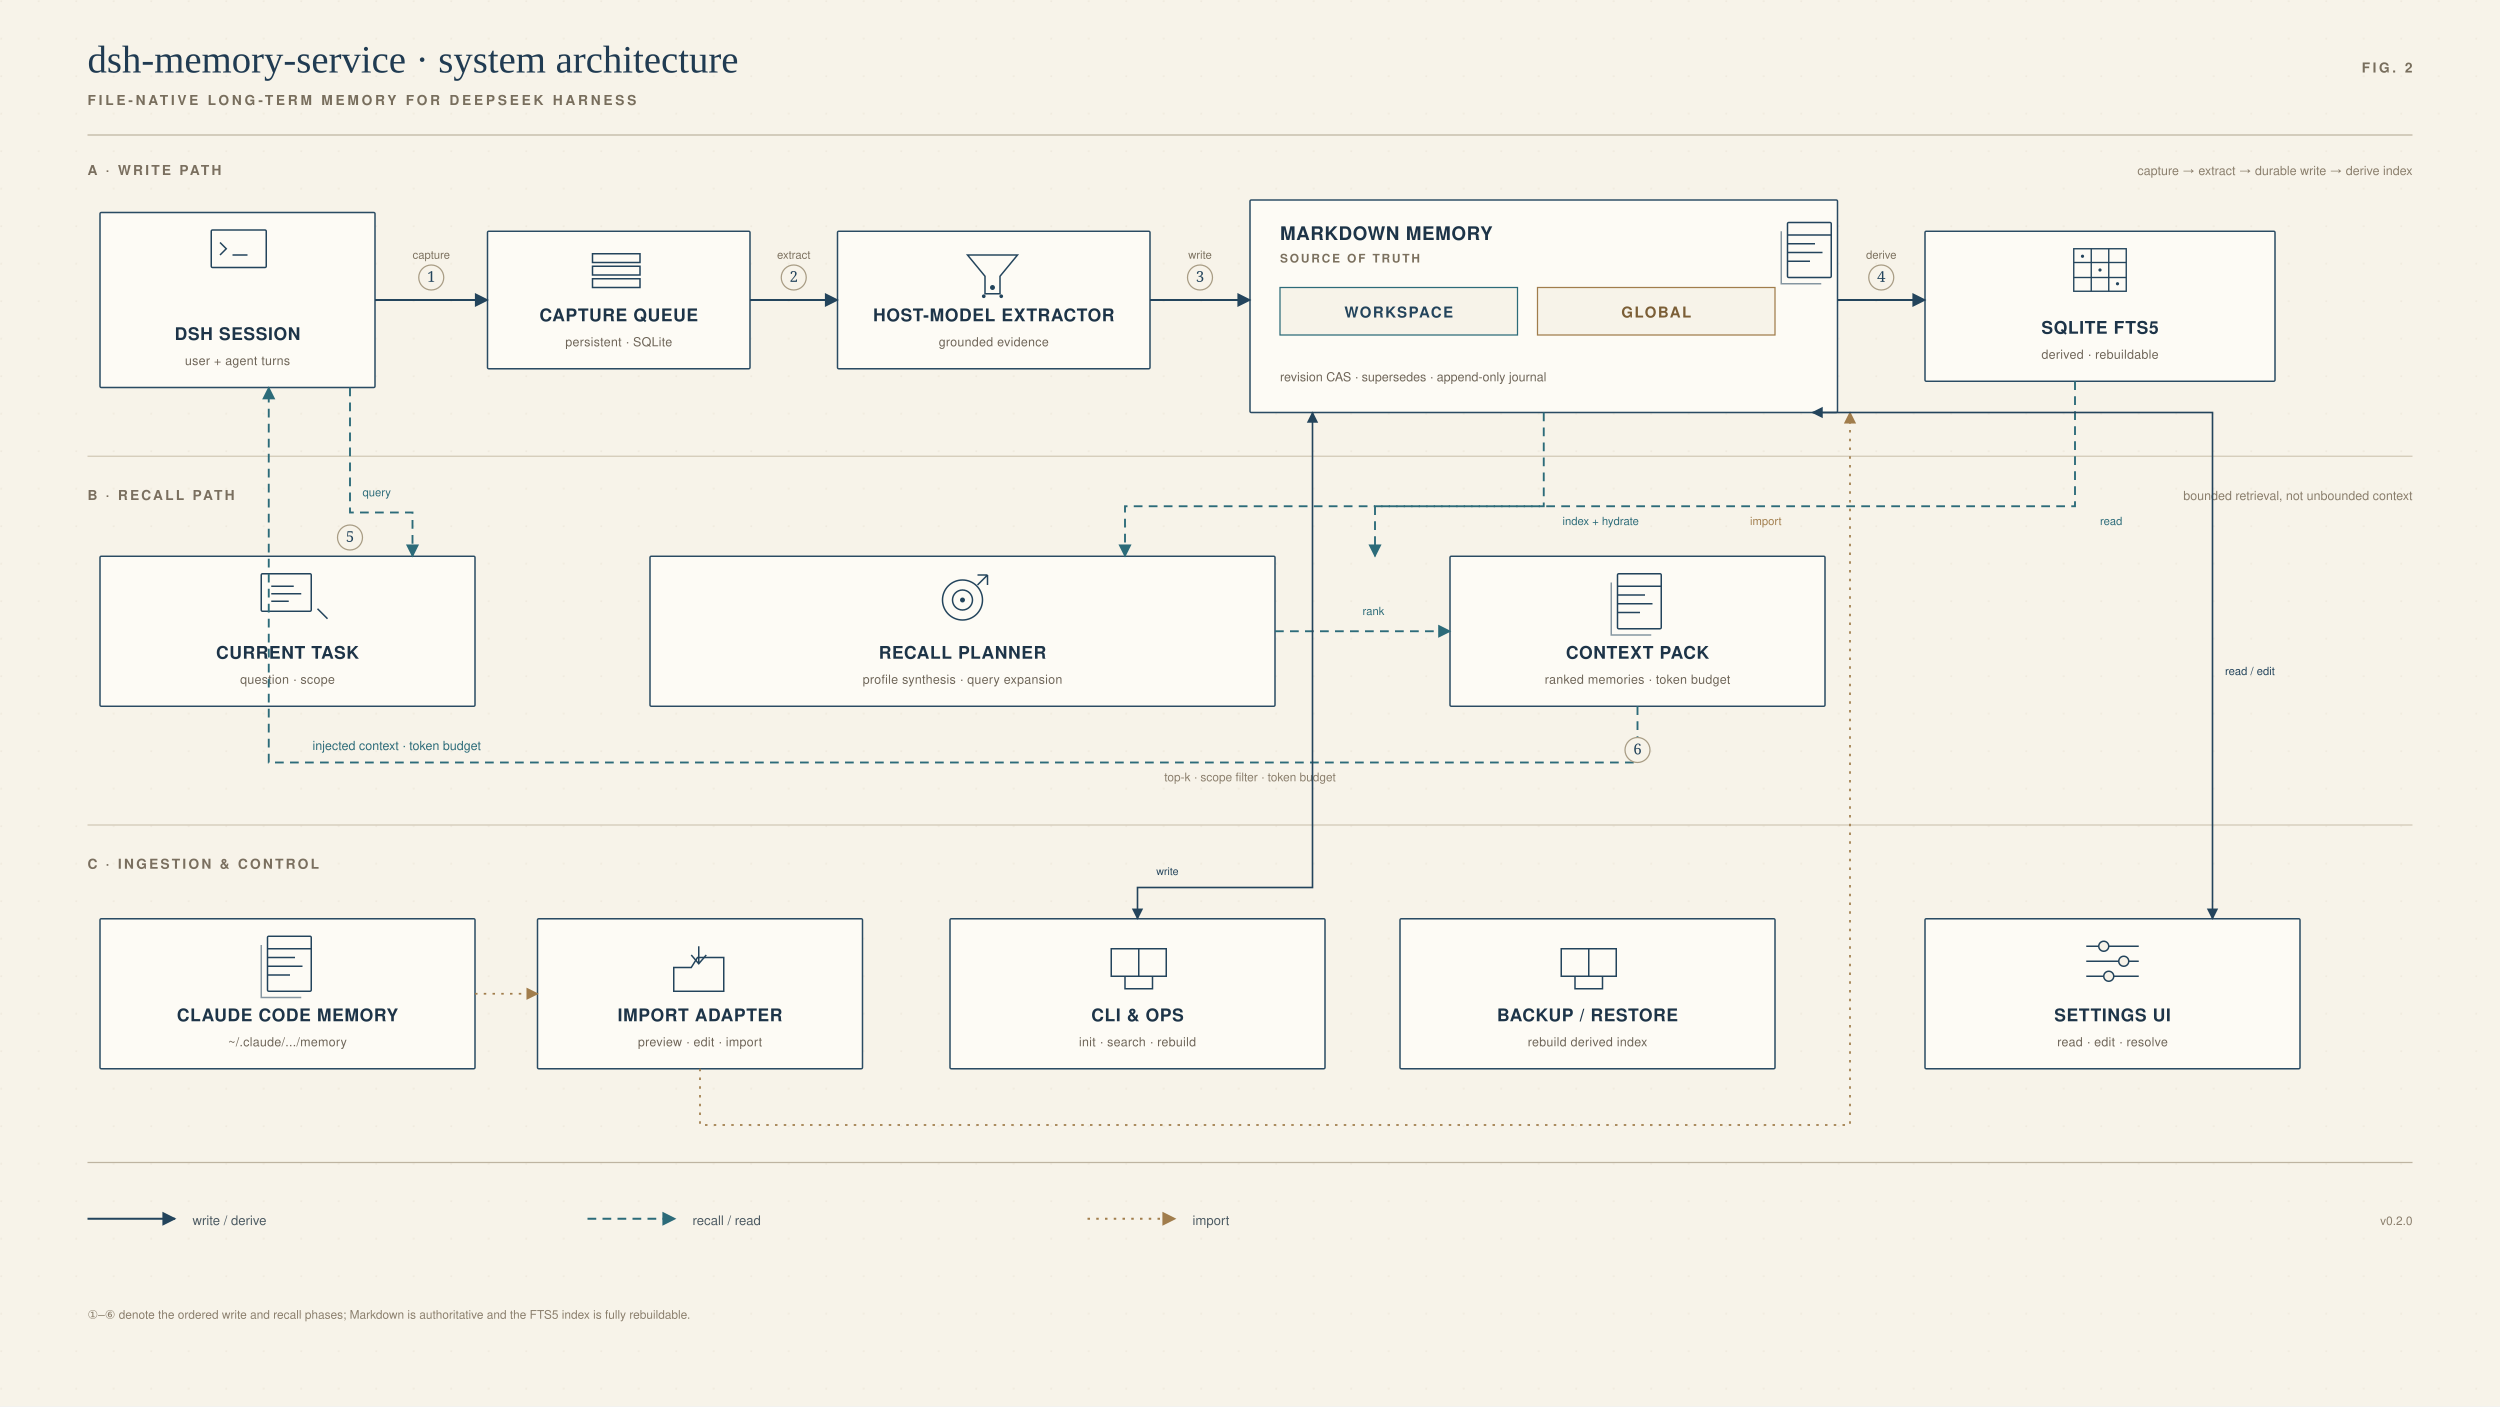
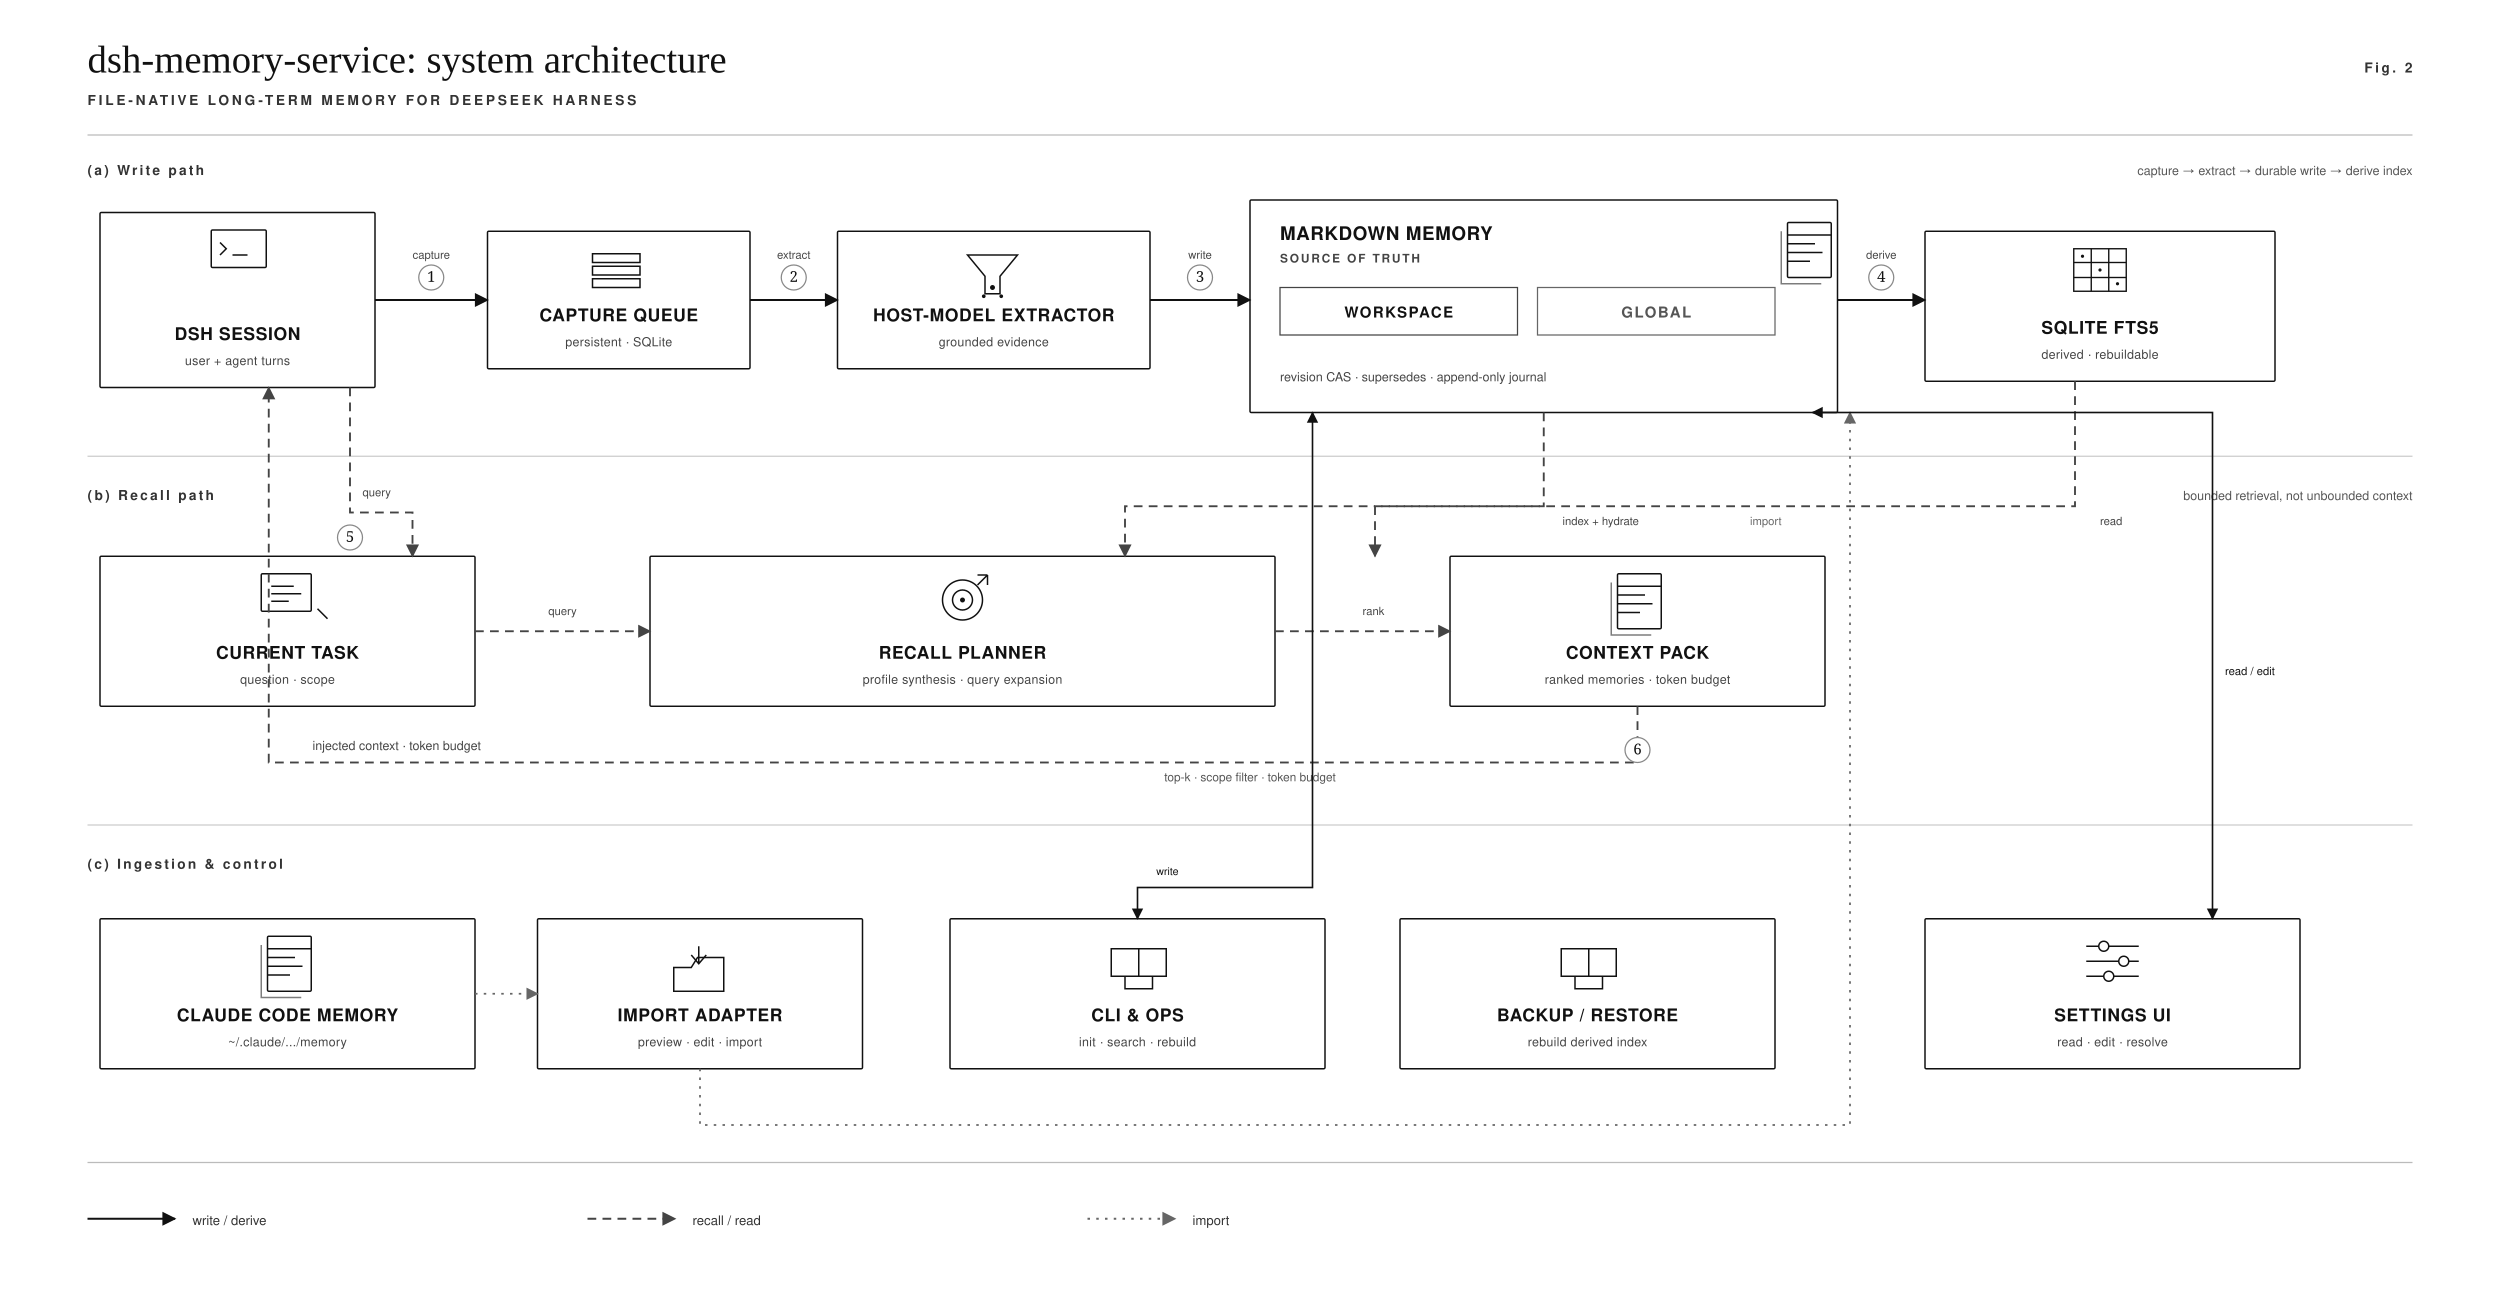
- <svg xmlns="http://www.w3.org/2000/svg" width="2000" height="1125" viewBox="0 0 2000 1125">
+ <svg xmlns="http://www.w3.org/2000/svg" width="2000" height="1035" viewBox="0 0 2000 1035">
  <defs>
    <marker id="solid" viewBox="0 0 10 10" refX="9" refY="5" markerWidth="7" markerHeight="7" orient="auto-start-reverse">
-       <path d="M0 0 L10 5 L0 10 z" fill="#23445C" />
+       <path d="M0 0 L10 5 L0 10 z" fill="#111111" />
    </marker>
    <marker id="dash" viewBox="0 0 10 10" refX="9" refY="5" markerWidth="7" markerHeight="7" orient="auto-start-reverse">
-       <path d="M0 0 L10 5 L0 10 z" fill="#2C6B79" />
+       <path d="M0 0 L10 5 L0 10 z" fill="#444444" />
    </marker>
    <marker id="dot" viewBox="0 0 10 10" refX="9" refY="5" markerWidth="7" markerHeight="7" orient="auto-start-reverse">
-       <path d="M0 0 L10 5 L0 10 z" fill="#A17D4C" />
+       <path d="M0 0 L10 5 L0 10 z" fill="#666666" />
    </marker>
    <pattern id="paper" width="30" height="30" patternUnits="userSpaceOnUse">
-       <circle cx="1" cy="1" r=".8" fill="#D9D0BE" opacity=".25" />
+       <circle cx="1" cy="1" r=".8" fill="#D0D0D0" opacity=".25" />
    </pattern>
  </defs>
-   <rect width="2000" height="1125" fill="#F7F3E9" />
-   <rect width="2000" height="1125" fill="url(#paper)" />
-   <text x="70" y="58" font-family="Georgia, 'Times New Roman', serif" font-size="31" font-weight="400" fill="#203B52" text-anchor="start">dsh-memory-service · system architecture</text>
-   <text x="70" y="84" font-family="Helvetica Neue, Helvetica, Arial, sans-serif" font-size="11" font-weight="600" fill="#786E5D" text-anchor="start" letter-spacing="2.2">FILE-NATIVE LONG-TERM MEMORY FOR DEEPSEEK HARNESS</text>
-   <text x="1930" y="58" font-family="Helvetica Neue, Helvetica, Arial, sans-serif" font-size="11" font-weight="700" fill="#786E5D" text-anchor="end" letter-spacing="2">FIG. 2</text>
-   <line x1="70" y1="108" x2="1930" y2="108" stroke="#BEB4A1" stroke-width="1" />
-   <text x="70" y="140" font-family="Helvetica Neue, Helvetica, Arial, sans-serif" font-size="11" font-weight="700" fill="#7A6F5F" text-anchor="start" letter-spacing="1.8">A · WRITE PATH</text>
-   <text x="1930" y="140" font-family="Helvetica Neue, Helvetica, Arial, sans-serif" font-size="10" font-weight="400" fill="#8A7E6C" text-anchor="end">capture  →  extract  →  durable write  →  derive index</text>
-   <g>
-     <rect x="80" y="170" width="220" height="140" rx="1" fill="#FDFBF5" stroke="#2A4B63" stroke-width="1.2" />
-     <g stroke="#23445C" stroke-width="1.2" fill="none">
+   <rect width="2000" height="1125" fill="#FFFFFF" />
+   <text x="70" y="58" font-family="Times New Roman, Times, serif" font-size="31" font-weight="400" fill="#111111" text-anchor="start">dsh-memory-service: system architecture</text>
+   <text x="70" y="84" font-family="Helvetica, Arial, sans-serif" font-size="11" font-weight="600" fill="#333333" text-anchor="start" letter-spacing="2.2">FILE-NATIVE LONG-TERM MEMORY FOR DEEPSEEK HARNESS</text>
+   <text x="1930" y="58" font-family="Helvetica, Arial, sans-serif" font-size="11" font-weight="700" fill="#333333" text-anchor="end" letter-spacing="2">Fig. 2</text>
+   <line x1="70" y1="108" x2="1930" y2="108" stroke="#BBBBBB" stroke-width="1" />
+   <text x="70" y="140" font-family="Helvetica, Arial, sans-serif" font-size="11" font-weight="700" fill="#333333" text-anchor="start" letter-spacing="1.8">(a) Write path</text>
+   <text x="1930" y="140" font-family="Helvetica, Arial, sans-serif" font-size="10" font-weight="400" fill="#555555" text-anchor="end">capture  →  extract  →  durable write  →  derive index</text>
+   <g>
+     <rect x="80" y="170" width="220" height="140" rx="1" fill="#FFFFFF" stroke="#111111" stroke-width="1.2" />
+     <g stroke="#111111" stroke-width="1.2" fill="none">
      <rect x="169" y="184" width="44" height="30" rx="1" />
      <path d="M176 194 l5 5 -5 5" />
      <path d="M186 204 h12" />
    </g>
-     <text x="190" y="272" font-family="Helvetica Neue, Helvetica, Arial, sans-serif" font-size="14" font-weight="700" fill="#1D3448" text-anchor="middle" letter-spacing=".5">DSH SESSION</text>
-     <text x="190" y="292" font-family="Helvetica Neue, Helvetica, Arial, sans-serif" font-size="10" font-weight="400" fill="#6E6558" text-anchor="middle" letter-spacing=".2">user + agent turns</text>
-   </g>
-   <g>
-     <rect x="390" y="185" width="210" height="110" rx="1" fill="#FDFBF5" stroke="#2A4B63" stroke-width="1.2" />
-     <g stroke="#23445C" stroke-width="1.2" fill="none">
+     <text x="190" y="272" font-family="Helvetica, Arial, sans-serif" font-size="14" font-weight="700" fill="#111111" text-anchor="middle" letter-spacing=".5">DSH SESSION</text>
+     <text x="190" y="292" font-family="Helvetica, Arial, sans-serif" font-size="10" font-weight="400" fill="#444444" text-anchor="middle" letter-spacing=".2">user + agent turns</text>
+   </g>
+   <g>
+     <rect x="390" y="185" width="210" height="110" rx="1" fill="#FFFFFF" stroke="#111111" stroke-width="1.2" />
+     <g stroke="#111111" stroke-width="1.2" fill="none">
      <rect x="474" y="203" width="38" height="7" />
      <rect x="474" y="213" width="38" height="7" />
      <rect x="474" y="223" width="38" height="7" />
    </g>
-     <text x="495" y="257" font-family="Helvetica Neue, Helvetica, Arial, sans-serif" font-size="14" font-weight="700" fill="#1D3448" text-anchor="middle" letter-spacing=".5">CAPTURE QUEUE</text>
-     <text x="495" y="277" font-family="Helvetica Neue, Helvetica, Arial, sans-serif" font-size="10" font-weight="400" fill="#6E6558" text-anchor="middle" letter-spacing=".2">persistent · SQLite</text>
-   </g>
-   <g>
-     <rect x="670" y="185" width="250" height="110" rx="1" fill="#FDFBF5" stroke="#2A4B63" stroke-width="1.2" />
-     <g stroke="#23445C" stroke-width="1.2" fill="none">
+     <text x="495" y="257" font-family="Helvetica, Arial, sans-serif" font-size="14" font-weight="700" fill="#111111" text-anchor="middle" letter-spacing=".5">CAPTURE QUEUE</text>
+     <text x="495" y="277" font-family="Helvetica, Arial, sans-serif" font-size="10" font-weight="400" fill="#444444" text-anchor="middle" letter-spacing=".2">persistent · SQLite</text>
+   </g>
+   <g>
+     <rect x="670" y="185" width="250" height="110" rx="1" fill="#FFFFFF" stroke="#111111" stroke-width="1.2" />
+     <g stroke="#111111" stroke-width="1.2" fill="none">
      <path d="M774 204 h40 l-14 17 v14 h-12 v-14 z" />
-       <circle cx="794" cy="230" r="2" fill="#23445C" stroke="none" />
-       <circle cx="787" cy="237" r="1.5" fill="#23445C" stroke="none" />
-       <circle cx="801" cy="237" r="1.5" fill="#23445C" stroke="none" />
-     </g>
-     <text x="795" y="257" font-family="Helvetica Neue, Helvetica, Arial, sans-serif" font-size="14" font-weight="700" fill="#1D3448" text-anchor="middle" letter-spacing=".5">HOST-MODEL EXTRACTOR</text>
-     <text x="795" y="277" font-family="Helvetica Neue, Helvetica, Arial, sans-serif" font-size="10" font-weight="400" fill="#6E6558" text-anchor="middle" letter-spacing=".2">grounded evidence</text>
-   </g>
-   <rect x="1000" y="160" width="470" height="170" rx="1" fill="#FDFBF5" stroke="#2A4B63" stroke-width="1.2" />
-   <g stroke="#23445C" stroke-width="1.2" fill="none">
+       <circle cx="794" cy="230" r="2" fill="#111111" stroke="none" />
+       <circle cx="787" cy="237" r="1.5" fill="#111111" stroke="none" />
+       <circle cx="801" cy="237" r="1.5" fill="#111111" stroke="none" />
+     </g>
+     <text x="795" y="257" font-family="Helvetica, Arial, sans-serif" font-size="14" font-weight="700" fill="#111111" text-anchor="middle" letter-spacing=".5">HOST-MODEL EXTRACTOR</text>
+     <text x="795" y="277" font-family="Helvetica, Arial, sans-serif" font-size="10" font-weight="400" fill="#444444" text-anchor="middle" letter-spacing=".2">grounded evidence</text>
+   </g>
+   <rect x="1000" y="160" width="470" height="170" rx="1" fill="#FFFFFF" stroke="#111111" stroke-width="1.2" />
+   <g stroke="#111111" stroke-width="1.2" fill="none">
    <rect x="1430" y="178" width="35" height="44" rx="1" />
    <path d="M1430 188 h35 M1430 195 h22 M1430 202 h28 M1430 209 h18" />
    <path d="M1425 185 v42 h32" opacity=".55" />
  </g>
-   <text x="1024" y="192" font-family="Helvetica Neue, Helvetica, Arial, sans-serif" font-size="15" font-weight="700" fill="#1D3448" text-anchor="start" letter-spacing=".5">MARKDOWN MEMORY</text>
-   <text x="1024" y="210" font-family="Helvetica Neue, Helvetica, Arial, sans-serif" font-size="9.5" font-weight="600" fill="#7B705E" text-anchor="start" letter-spacing="1.5">SOURCE OF TRUTH</text>
-   <rect x="1024" y="230" width="190" height="38" fill="#F7F3E9" stroke="#2C6B79" />
-   <rect x="1230" y="230" width="190" height="38" fill="#F7F3E9" stroke="#A17D4C" />
-   <text x="1119" y="254" font-family="Helvetica Neue, Helvetica, Arial, sans-serif" font-size="12" font-weight="700" fill="#23445C" text-anchor="middle" letter-spacing="1.2">WORKSPACE</text>
-   <text x="1325" y="254" font-family="Helvetica Neue, Helvetica, Arial, sans-serif" font-size="12" font-weight="700" fill="#7B5E36" text-anchor="middle" letter-spacing="1.2">GLOBAL</text>
-   <text x="1024" y="305" font-family="Helvetica Neue, Helvetica, Arial, sans-serif" font-size="10" font-weight="400" fill="#6E6558" text-anchor="start">revision CAS · supersedes · append-only journal</text>
-   <g>
-     <rect x="1540" y="185" width="280" height="120" rx="1" fill="#FDFBF5" stroke="#2A4B63" stroke-width="1.2" />
-     <g stroke="#23445C" stroke-width="1.1" fill="none">
+   <text x="1024" y="192" font-family="Helvetica, Arial, sans-serif" font-size="15" font-weight="700" fill="#111111" text-anchor="start" letter-spacing=".5">MARKDOWN MEMORY</text>
+   <text x="1024" y="210" font-family="Helvetica, Arial, sans-serif" font-size="9.5" font-weight="600" fill="#444444" text-anchor="start" letter-spacing="1.5">SOURCE OF TRUTH</text>
+   <rect x="1024" y="230" width="190" height="38" fill="#FFFFFF" stroke="#444444" />
+   <rect x="1230" y="230" width="190" height="38" fill="#FFFFFF" stroke="#666666" />
+   <text x="1119" y="254" font-family="Helvetica, Arial, sans-serif" font-size="12" font-weight="700" fill="#111111" text-anchor="middle" letter-spacing="1.2">WORKSPACE</text>
+   <text x="1325" y="254" font-family="Helvetica, Arial, sans-serif" font-size="12" font-weight="700" fill="#555555" text-anchor="middle" letter-spacing="1.2">GLOBAL</text>
+   <text x="1024" y="305" font-family="Helvetica, Arial, sans-serif" font-size="10" font-weight="400" fill="#444444" text-anchor="start">revision CAS · supersedes · append-only journal</text>
+   <g>
+     <rect x="1540" y="185" width="280" height="120" rx="1" fill="#FFFFFF" stroke="#111111" stroke-width="1.2" />
+     <g stroke="#111111" stroke-width="1.1" fill="none">
      <rect x="1659" y="199" width="42" height="34" />
      <path d="M1673 199 v34 M1687 199 v34 M1659 210 h42 M1659 222 h42" />
-       <circle cx="1666" cy="205" r="1.3" fill="#23445C" stroke="none" />
-       <circle cx="1680" cy="216" r="1.3" fill="#23445C" stroke="none" />
-       <circle cx="1694" cy="227" r="1.3" fill="#23445C" stroke="none" />
-     </g>
-     <text x="1680" y="267" font-family="Helvetica Neue, Helvetica, Arial, sans-serif" font-size="14" font-weight="700" fill="#1D3448" text-anchor="middle" letter-spacing=".5">SQLITE FTS5</text>
-     <text x="1680" y="287" font-family="Helvetica Neue, Helvetica, Arial, sans-serif" font-size="10" font-weight="400" fill="#6E6558" text-anchor="middle" letter-spacing=".2">derived · rebuildable</text>
-   </g>
-   <line x1="300" y1="240" x2="390" y2="240" stroke="#23445C" stroke-width="1.6" marker-end="url(#solid)" />
-   <circle cx="345" cy="222" r="10" fill="#F7F3E9" stroke="#A89C84" stroke-width="1" />
-   <text x="345" y="225.5" font-family="Georgia, serif" font-size="12" fill="#23445C" text-anchor="middle">1</text>
-   <line x1="600" y1="240" x2="670" y2="240" stroke="#23445C" stroke-width="1.6" marker-end="url(#solid)" />
-   <circle cx="635" cy="222" r="10" fill="#F7F3E9" stroke="#A89C84" stroke-width="1" />
-   <text x="635" y="225.5" font-family="Georgia, serif" font-size="12" fill="#23445C" text-anchor="middle">2</text>
-   <line x1="920" y1="240" x2="1000" y2="240" stroke="#23445C" stroke-width="1.6" marker-end="url(#solid)" />
-   <circle cx="960" cy="222" r="10" fill="#F7F3E9" stroke="#A89C84" stroke-width="1" />
-   <text x="960" y="225.5" font-family="Georgia, serif" font-size="12" fill="#23445C" text-anchor="middle">3</text>
-   <line x1="1470" y1="240" x2="1540" y2="240" stroke="#23445C" stroke-width="1.6" marker-end="url(#solid)" />
-   <circle cx="1505" cy="222" r="10" fill="#F7F3E9" stroke="#A89C84" stroke-width="1" />
-   <text x="1505" y="225.5" font-family="Georgia, serif" font-size="12" fill="#23445C" text-anchor="middle">4</text>
-   <text x="345" y="207" font-family="Helvetica Neue, Helvetica, Arial, sans-serif" font-size="9" font-weight="400" fill="#7B705E" text-anchor="middle">capture</text>
-   <text x="635" y="207" font-family="Helvetica Neue, Helvetica, Arial, sans-serif" font-size="9" font-weight="400" fill="#7B705E" text-anchor="middle">extract</text>
-   <text x="960" y="207" font-family="Helvetica Neue, Helvetica, Arial, sans-serif" font-size="9" font-weight="400" fill="#7B705E" text-anchor="middle">write</text>
-   <text x="1505" y="207" font-family="Helvetica Neue, Helvetica, Arial, sans-serif" font-size="9" font-weight="400" fill="#7B705E" text-anchor="middle">derive</text>
-   <line x1="70" y1="365" x2="1930" y2="365" stroke="#D1C8B6" stroke-width="1" />
-   <text x="70" y="400" font-family="Helvetica Neue, Helvetica, Arial, sans-serif" font-size="11" font-weight="700" fill="#7A6F5F" text-anchor="start" letter-spacing="1.8">B · RECALL PATH</text>
-   <text x="1930" y="400" font-family="Helvetica Neue, Helvetica, Arial, sans-serif" font-size="10" font-weight="400" fill="#8A7E6C" text-anchor="end">bounded retrieval, not unbounded context</text>
-   <g>
-     <rect x="80" y="445" width="300" height="120" rx="1" fill="#FDFBF5" stroke="#2A4B63" stroke-width="1.2" />
-     <g stroke="#23445C" stroke-width="1.2" fill="none">
+       <circle cx="1666" cy="205" r="1.3" fill="#111111" stroke="none" />
+       <circle cx="1680" cy="216" r="1.3" fill="#111111" stroke="none" />
+       <circle cx="1694" cy="227" r="1.3" fill="#111111" stroke="none" />
+     </g>
+     <text x="1680" y="267" font-family="Helvetica, Arial, sans-serif" font-size="14" font-weight="700" fill="#111111" text-anchor="middle" letter-spacing=".5">SQLITE FTS5</text>
+     <text x="1680" y="287" font-family="Helvetica, Arial, sans-serif" font-size="10" font-weight="400" fill="#444444" text-anchor="middle" letter-spacing=".2">derived · rebuildable</text>
+   </g>
+   <line x1="300" y1="240" x2="390" y2="240" stroke="#111111" stroke-width="1.6" marker-end="url(#solid)" />
+   <circle cx="345" cy="222" r="10" fill="#FFFFFF" stroke="#888888" stroke-width="1" />
+   <text x="345" y="225.5" font-family="Georgia, serif" font-size="12" fill="#111111" text-anchor="middle">1</text>
+   <line x1="600" y1="240" x2="670" y2="240" stroke="#111111" stroke-width="1.6" marker-end="url(#solid)" />
+   <circle cx="635" cy="222" r="10" fill="#FFFFFF" stroke="#888888" stroke-width="1" />
+   <text x="635" y="225.5" font-family="Georgia, serif" font-size="12" fill="#111111" text-anchor="middle">2</text>
+   <line x1="920" y1="240" x2="1000" y2="240" stroke="#111111" stroke-width="1.6" marker-end="url(#solid)" />
+   <circle cx="960" cy="222" r="10" fill="#FFFFFF" stroke="#888888" stroke-width="1" />
+   <text x="960" y="225.5" font-family="Georgia, serif" font-size="12" fill="#111111" text-anchor="middle">3</text>
+   <line x1="1470" y1="240" x2="1540" y2="240" stroke="#111111" stroke-width="1.6" marker-end="url(#solid)" />
+   <circle cx="1505" cy="222" r="10" fill="#FFFFFF" stroke="#888888" stroke-width="1" />
+   <text x="1505" y="225.5" font-family="Georgia, serif" font-size="12" fill="#111111" text-anchor="middle">4</text>
+   <text x="345" y="207" font-family="Helvetica, Arial, sans-serif" font-size="9" font-weight="400" fill="#444444" text-anchor="middle">capture</text>
+   <text x="635" y="207" font-family="Helvetica, Arial, sans-serif" font-size="9" font-weight="400" fill="#444444" text-anchor="middle">extract</text>
+   <text x="960" y="207" font-family="Helvetica, Arial, sans-serif" font-size="9" font-weight="400" fill="#444444" text-anchor="middle">write</text>
+   <text x="1505" y="207" font-family="Helvetica, Arial, sans-serif" font-size="9" font-weight="400" fill="#444444" text-anchor="middle">derive</text>
+   <line x1="70" y1="365" x2="1930" y2="365" stroke="#CCCCCC" stroke-width="1" />
+   <text x="70" y="400" font-family="Helvetica, Arial, sans-serif" font-size="11" font-weight="700" fill="#333333" text-anchor="start" letter-spacing="1.8">(b) Recall path</text>
+   <text x="1930" y="400" font-family="Helvetica, Arial, sans-serif" font-size="10" font-weight="400" fill="#555555" text-anchor="end">bounded retrieval, not unbounded context</text>
+   <g>
+     <rect x="80" y="445" width="300" height="120" rx="1" fill="#FFFFFF" stroke="#111111" stroke-width="1.2" />
+     <g stroke="#111111" stroke-width="1.2" fill="none">
      <rect x="209" y="459" width="40" height="30" rx="1" />
      <path d="M217 469 h18 M217 475 h24 M217 481 h14" />
      <path d="M254 487 l8 8" />
    </g>
-     <text x="230" y="527" font-family="Helvetica Neue, Helvetica, Arial, sans-serif" font-size="14" font-weight="700" fill="#1D3448" text-anchor="middle" letter-spacing=".5">CURRENT TASK</text>
-     <text x="230" y="547" font-family="Helvetica Neue, Helvetica, Arial, sans-serif" font-size="10" font-weight="400" fill="#6E6558" text-anchor="middle" letter-spacing=".2">question · scope</text>
-   </g>
-   <g>
-     <rect x="520" y="445" width="500" height="120" rx="1" fill="#FDFBF5" stroke="#2A4B63" stroke-width="1.2" />
-     <g stroke="#23445C" stroke-width="1.2" fill="none">
+     <text x="230" y="527" font-family="Helvetica, Arial, sans-serif" font-size="14" font-weight="700" fill="#111111" text-anchor="middle" letter-spacing=".5">CURRENT TASK</text>
+     <text x="230" y="547" font-family="Helvetica, Arial, sans-serif" font-size="10" font-weight="400" fill="#444444" text-anchor="middle" letter-spacing=".2">question · scope</text>
+   </g>
+   <g>
+     <rect x="520" y="445" width="500" height="120" rx="1" fill="#FFFFFF" stroke="#111111" stroke-width="1.2" />
+     <g stroke="#111111" stroke-width="1.2" fill="none">
      <circle cx="770" cy="480" r="16" />
      <circle cx="770" cy="480" r="8" />
-       <circle cx="770" cy="480" r="2" fill="#23445C" stroke="none" />
+       <circle cx="770" cy="480" r="2" fill="#111111" stroke="none" />
      <path d="M782 468 l8 -8 M790 460 h-8 M790 460 v8" />
    </g>
-     <text x="770" y="527" font-family="Helvetica Neue, Helvetica, Arial, sans-serif" font-size="14" font-weight="700" fill="#1D3448" text-anchor="middle" letter-spacing=".5">RECALL PLANNER</text>
-     <text x="770" y="547" font-family="Helvetica Neue, Helvetica, Arial, sans-serif" font-size="10" font-weight="400" fill="#6E6558" text-anchor="middle" letter-spacing=".2">profile synthesis · query expansion</text>
-   </g>
-   <g>
-     <rect x="1160" y="445" width="300" height="120" rx="1" fill="#FDFBF5" stroke="#2A4B63" stroke-width="1.2" />
-     <g stroke="#23445C" stroke-width="1.2" fill="none">
+     <text x="770" y="527" font-family="Helvetica, Arial, sans-serif" font-size="14" font-weight="700" fill="#111111" text-anchor="middle" letter-spacing=".5">RECALL PLANNER</text>
+     <text x="770" y="547" font-family="Helvetica, Arial, sans-serif" font-size="10" font-weight="400" fill="#444444" text-anchor="middle" letter-spacing=".2">profile synthesis · query expansion</text>
+   </g>
+   <g>
+     <rect x="1160" y="445" width="300" height="120" rx="1" fill="#FFFFFF" stroke="#111111" stroke-width="1.2" />
+     <g stroke="#111111" stroke-width="1.2" fill="none">
      <rect x="1294" y="459" width="35" height="44" rx="1" />
      <path d="M1294 469 h35 M1294 476 h22 M1294 483 h28 M1294 490 h18" />
      <path d="M1289 466 v42 h32" opacity=".55" />
    </g>
-     <text x="1310" y="527" font-family="Helvetica Neue, Helvetica, Arial, sans-serif" font-size="14" font-weight="700" fill="#1D3448" text-anchor="middle" letter-spacing=".5">CONTEXT PACK</text>
-     <text x="1310" y="547" font-family="Helvetica Neue, Helvetica, Arial, sans-serif" font-size="10" font-weight="400" fill="#6E6558" text-anchor="middle" letter-spacing=".2">ranked memories · token budget</text>
-   </g>
-   <path d="M280 310 V410 H330 V445" fill="none" stroke="#2C6B79" stroke-width="1.5" stroke-dasharray="7 5" marker-end="url(#dash)" />
-   <text x="290" y="397" font-family="Helvetica Neue, Helvetica, Arial, sans-serif" font-size="9" font-weight="400" fill="#2C6B79" text-anchor="start">query</text>
-   <circle cx="280" cy="430" r="10" fill="#F7F3E9" stroke="#A89C84" stroke-width="1" />
-   <text x="280" y="433.5" font-family="Georgia, serif" font-size="12" fill="#23445C" text-anchor="middle">5</text>
-   <path d="M1235 330 V405 H900 V445" fill="none" stroke="#2C6B79" stroke-width="1.5" stroke-dasharray="7 5" marker-end="url(#dash)" />
-   <text x="1250" y="420" font-family="Helvetica Neue, Helvetica, Arial, sans-serif" font-size="9" font-weight="400" fill="#2C6B79" text-anchor="start">index + hydrate</text>
-   <path d="M1660 305 V405 H1100 V445" fill="none" stroke="#2C6B79" stroke-width="1.5" stroke-dasharray="7 5" marker-end="url(#dash)" />
-   <text x="1680" y="420" font-family="Helvetica Neue, Helvetica, Arial, sans-serif" font-size="9" font-weight="400" fill="#2C6B79" text-anchor="start">read</text>
-   <line x1="1020" y1="505" x2="1160" y2="505" stroke="#2C6B79" stroke-width="1.5" stroke-dasharray="7 5" marker-end="url(#dash)" />
-   <text x="1090" y="492" font-family="Helvetica Neue, Helvetica, Arial, sans-serif" font-size="9" font-weight="400" fill="#2C6B79" text-anchor="start">rank</text>
-   <path d="M1310 565 V610 H215 V310" fill="none" stroke="#2C6B79" stroke-width="1.5" stroke-dasharray="7 5" marker-end="url(#dash)" />
-   <text x="250" y="600" font-family="Helvetica Neue, Helvetica, Arial, sans-serif" font-size="10" font-weight="400" fill="#2C6B79" text-anchor="start">injected context · token budget</text>
-   <circle cx="1310" cy="600" r="10" fill="#F7F3E9" stroke="#A89C84" stroke-width="1" />
-   <text x="1310" y="603.5" font-family="Georgia, serif" font-size="12" fill="#23445C" text-anchor="middle">6</text>
-   <text x="1000" y="625" font-family="Helvetica Neue, Helvetica, Arial, sans-serif" font-size="9.5" font-weight="400" fill="#8A7E6C" text-anchor="middle">top-k · scope filter · token budget</text>
-   <line x1="70" y1="660" x2="1930" y2="660" stroke="#D1C8B6" stroke-width="1" />
-   <text x="70" y="695" font-family="Helvetica Neue, Helvetica, Arial, sans-serif" font-size="11" font-weight="700" fill="#7A6F5F" text-anchor="start" letter-spacing="1.8">C · INGESTION &amp; CONTROL</text>
-   <g>
-     <rect x="80" y="735" width="300" height="120" rx="1" fill="#FDFBF5" stroke="#2A4B63" stroke-width="1.2" />
-     <g stroke="#23445C" stroke-width="1.2" fill="none">
+     <text x="1310" y="527" font-family="Helvetica, Arial, sans-serif" font-size="14" font-weight="700" fill="#111111" text-anchor="middle" letter-spacing=".5">CONTEXT PACK</text>
+     <text x="1310" y="547" font-family="Helvetica, Arial, sans-serif" font-size="10" font-weight="400" fill="#444444" text-anchor="middle" letter-spacing=".2">ranked memories · token budget</text>
+   </g>
+   <path d="M280 310 V410 H330 V445" fill="none" stroke="#444444" stroke-width="1.5" stroke-dasharray="7 5" marker-end="url(#dash)" />
+   <text x="290" y="397" font-family="Helvetica, Arial, sans-serif" font-size="9" font-weight="400" fill="#444444" text-anchor="start">query</text>
+   <circle cx="280" cy="430" r="10" fill="#FFFFFF" stroke="#888888" stroke-width="1" />
+   <text x="280" y="433.5" font-family="Georgia, serif" font-size="12" fill="#111111" text-anchor="middle">5</text>
+   <path d="M1235 330 V405 H900 V445" fill="none" stroke="#444444" stroke-width="1.5" stroke-dasharray="7 5" marker-end="url(#dash)" />
+   <text x="1250" y="420" font-family="Helvetica, Arial, sans-serif" font-size="9" font-weight="400" fill="#444444" text-anchor="start">index + hydrate</text>
+   <path d="M1660 305 V405 H1100 V445" fill="none" stroke="#444444" stroke-width="1.5" stroke-dasharray="7 5" marker-end="url(#dash)" />
+   <text x="1680" y="420" font-family="Helvetica, Arial, sans-serif" font-size="9" font-weight="400" fill="#444444" text-anchor="start">read</text>
+   <line x1="1020" y1="505" x2="1160" y2="505" stroke="#444444" stroke-width="1.5" stroke-dasharray="7 5" marker-end="url(#dash)" />
+   <text x="1090" y="492" font-family="Helvetica, Arial, sans-serif" font-size="9" font-weight="400" fill="#444444" text-anchor="start">rank</text>
+   <path d="M1310 565 V610 H215 V310" fill="none" stroke="#444444" stroke-width="1.5" stroke-dasharray="7 5" marker-end="url(#dash)" />
+   <text x="250" y="600" font-family="Helvetica, Arial, sans-serif" font-size="10" font-weight="400" fill="#444444" text-anchor="start">injected context · token budget</text>
+   <circle cx="1310" cy="600" r="10" fill="#FFFFFF" stroke="#888888" stroke-width="1" />
+   <text x="1310" y="603.5" font-family="Georgia, serif" font-size="12" fill="#111111" text-anchor="middle">6</text>
+   <text x="1000" y="625" font-family="Helvetica, Arial, sans-serif" font-size="9.5" font-weight="400" fill="#555555" text-anchor="middle">top-k · scope filter · token budget</text>
+   <line x1="70" y1="660" x2="1930" y2="660" stroke="#CCCCCC" stroke-width="1" />
+   <text x="70" y="695" font-family="Helvetica, Arial, sans-serif" font-size="11" font-weight="700" fill="#333333" text-anchor="start" letter-spacing="1.8">(c) Ingestion &amp; control</text>
+   <g>
+     <rect x="80" y="735" width="300" height="120" rx="1" fill="#FFFFFF" stroke="#111111" stroke-width="1.2" />
+     <g stroke="#111111" stroke-width="1.2" fill="none">
      <rect x="214" y="749" width="35" height="44" rx="1" />
      <path d="M214 759 h35 M214 766 h22 M214 773 h28 M214 780 h18" />
      <path d="M209 756 v42 h32" opacity=".55" />
    </g>
-     <text x="230" y="817" font-family="Helvetica Neue, Helvetica, Arial, sans-serif" font-size="14" font-weight="700" fill="#1D3448" text-anchor="middle" letter-spacing=".5">CLAUDE CODE MEMORY</text>
-     <text x="230" y="837" font-family="Helvetica Neue, Helvetica, Arial, sans-serif" font-size="10" font-weight="400" fill="#6E6558" text-anchor="middle" letter-spacing=".2">~/.claude/.../memory</text>
-   </g>
-   <g>
-     <rect x="430" y="735" width="260" height="120" rx="1" fill="#FDFBF5" stroke="#2A4B63" stroke-width="1.2" />
-     <g stroke="#23445C" stroke-width="1.2" fill="none">
+     <text x="230" y="817" font-family="Helvetica, Arial, sans-serif" font-size="14" font-weight="700" fill="#111111" text-anchor="middle" letter-spacing=".5">CLAUDE CODE MEMORY</text>
+     <text x="230" y="837" font-family="Helvetica, Arial, sans-serif" font-size="10" font-weight="400" fill="#444444" text-anchor="middle" letter-spacing=".2">~/.claude/.../memory</text>
+   </g>
+   <g>
+     <rect x="430" y="735" width="260" height="120" rx="1" fill="#FFFFFF" stroke="#111111" stroke-width="1.2" />
+     <g stroke="#111111" stroke-width="1.2" fill="none">
      <path d="M539 774 h14 l5 -8 h21 v27 h-40 z" />
      <path d="M559 757 v14 M553 764 l6 7 6 -7" />
    </g>
-     <text x="560" y="817" font-family="Helvetica Neue, Helvetica, Arial, sans-serif" font-size="14" font-weight="700" fill="#1D3448" text-anchor="middle" letter-spacing=".5">IMPORT ADAPTER</text>
-     <text x="560" y="837" font-family="Helvetica Neue, Helvetica, Arial, sans-serif" font-size="10" font-weight="400" fill="#6E6558" text-anchor="middle" letter-spacing=".2">preview · edit · import</text>
-   </g>
-   <g>
-     <rect x="760" y="735" width="300" height="120" rx="1" fill="#FDFBF5" stroke="#2A4B63" stroke-width="1.2" />
-     <g stroke="#23445C" stroke-width="1.2" fill="none">
+     <text x="560" y="817" font-family="Helvetica, Arial, sans-serif" font-size="14" font-weight="700" fill="#111111" text-anchor="middle" letter-spacing=".5">IMPORT ADAPTER</text>
+     <text x="560" y="837" font-family="Helvetica, Arial, sans-serif" font-size="10" font-weight="400" fill="#444444" text-anchor="middle" letter-spacing=".2">preview · edit · import</text>
+   </g>
+   <g>
+     <rect x="760" y="735" width="300" height="120" rx="1" fill="#FFFFFF" stroke="#111111" stroke-width="1.2" />
+     <g stroke="#111111" stroke-width="1.2" fill="none">
      <path d="M889 759 h22 v22 h-22 z M911 759 h22 v22 h-22 z M900 781 h22 v10 h-22 z" />
    </g>
-     <text x="910" y="817" font-family="Helvetica Neue, Helvetica, Arial, sans-serif" font-size="14" font-weight="700" fill="#1D3448" text-anchor="middle" letter-spacing=".5">CLI &amp; OPS</text>
-     <text x="910" y="837" font-family="Helvetica Neue, Helvetica, Arial, sans-serif" font-size="10" font-weight="400" fill="#6E6558" text-anchor="middle" letter-spacing=".2">init · search · rebuild</text>
-   </g>
-   <g>
-     <rect x="1120" y="735" width="300" height="120" rx="1" fill="#FDFBF5" stroke="#2A4B63" stroke-width="1.2" />
-     <g stroke="#23445C" stroke-width="1.2" fill="none">
+     <text x="910" y="817" font-family="Helvetica, Arial, sans-serif" font-size="14" font-weight="700" fill="#111111" text-anchor="middle" letter-spacing=".5">CLI &amp; OPS</text>
+     <text x="910" y="837" font-family="Helvetica, Arial, sans-serif" font-size="10" font-weight="400" fill="#444444" text-anchor="middle" letter-spacing=".2">init · search · rebuild</text>
+   </g>
+   <g>
+     <rect x="1120" y="735" width="300" height="120" rx="1" fill="#FFFFFF" stroke="#111111" stroke-width="1.2" />
+     <g stroke="#111111" stroke-width="1.2" fill="none">
      <path d="M1249 759 h22 v22 h-22 z M1271 759 h22 v22 h-22 z M1260 781 h22 v10 h-22 z" />
    </g>
-     <text x="1270" y="817" font-family="Helvetica Neue, Helvetica, Arial, sans-serif" font-size="14" font-weight="700" fill="#1D3448" text-anchor="middle" letter-spacing=".5">BACKUP / RESTORE</text>
-     <text x="1270" y="837" font-family="Helvetica Neue, Helvetica, Arial, sans-serif" font-size="10" font-weight="400" fill="#6E6558" text-anchor="middle" letter-spacing=".2">rebuild derived index</text>
-   </g>
-   <g>
-     <rect x="1540" y="735" width="300" height="120" rx="1" fill="#FDFBF5" stroke="#2A4B63" stroke-width="1.2" />
-     <g stroke="#23445C" stroke-width="1.2" fill="none">
+     <text x="1270" y="817" font-family="Helvetica, Arial, sans-serif" font-size="14" font-weight="700" fill="#111111" text-anchor="middle" letter-spacing=".5">BACKUP / RESTORE</text>
+     <text x="1270" y="837" font-family="Helvetica, Arial, sans-serif" font-size="10" font-weight="400" fill="#444444" text-anchor="middle" letter-spacing=".2">rebuild derived index</text>
+   </g>
+   <g>
+     <rect x="1540" y="735" width="300" height="120" rx="1" fill="#FFFFFF" stroke="#111111" stroke-width="1.2" />
+     <g stroke="#111111" stroke-width="1.2" fill="none">
      <path d="M1669 757 h42 M1669 769 h42 M1669 781 h42" />
-       <circle cx="1683" cy="757" r="4" fill="#F7F3E9" />
-       <circle cx="1699" cy="769" r="4" fill="#F7F3E9" />
-       <circle cx="1687" cy="781" r="4" fill="#F7F3E9" />
-     </g>
-     <text x="1690" y="817" font-family="Helvetica Neue, Helvetica, Arial, sans-serif" font-size="14" font-weight="700" fill="#1D3448" text-anchor="middle" letter-spacing=".5">SETTINGS UI</text>
-     <text x="1690" y="837" font-family="Helvetica Neue, Helvetica, Arial, sans-serif" font-size="10" font-weight="400" fill="#6E6558" text-anchor="middle" letter-spacing=".2">read · edit · resolve</text>
-   </g>
-   <line x1="380" y1="795" x2="430" y2="795" stroke="#A17D4C" stroke-width="1.4" stroke-dasharray="2 5" marker-end="url(#dot)" />
-   <path d="M560 855 V900 H1480 V330" fill="none" stroke="#A17D4C" stroke-width="1.4" stroke-dasharray="2 5" marker-end="url(#dot)" />
-   <text x="1400" y="420" font-family="Helvetica Neue, Helvetica, Arial, sans-serif" font-size="9" font-weight="400" fill="#A17D4C" text-anchor="start">import</text>
-   <path d="M910 735 V710 H1050 V330" fill="none" stroke="#23445C" stroke-width="1.3" marker-start="url(#solid)" marker-end="url(#solid)" />
-   <text x="925" y="700" font-family="Helvetica Neue, Helvetica, Arial, sans-serif" font-size="8.5" font-weight="400" fill="#23445C" text-anchor="start">write</text>
-   <path d="M1450 330 H1770 V735" fill="none" stroke="#23445C" stroke-width="1.3" marker-start="url(#solid)" marker-end="url(#solid)" />
-   <text x="1780" y="540" font-family="Helvetica Neue, Helvetica, Arial, sans-serif" font-size="9" font-weight="400" fill="#23445C" text-anchor="start">read / edit</text>
-   <line x1="70" y1="930" x2="1930" y2="930" stroke="#BEB4A1" stroke-width="1" />
-   <line x1="70" y1="975" x2="140" y2="975" stroke="#23445C" stroke-width="1.6" marker-end="url(#solid)" />
-   <text x="154" y="980" font-family="Helvetica Neue, Helvetica, Arial, sans-serif" font-size="10.5" font-weight="400" fill="#4D5B63" text-anchor="start">write / derive</text>
-   <line x1="470" y1="975" x2="540" y2="975" stroke="#2C6B79" stroke-width="1.6" stroke-dasharray="7 5" marker-end="url(#dash)" />
-   <text x="554" y="980" font-family="Helvetica Neue, Helvetica, Arial, sans-serif" font-size="10.5" font-weight="400" fill="#4D5B63" text-anchor="start">recall / read</text>
-   <line x1="870" y1="975" x2="940" y2="975" stroke="#A17D4C" stroke-width="1.6" stroke-dasharray="2 5" marker-end="url(#dot)" />
-   <text x="954" y="980" font-family="Helvetica Neue, Helvetica, Arial, sans-serif" font-size="10.5" font-weight="400" fill="#4D5B63" text-anchor="start">import</text>
-   <text x="1930" y="980" font-family="Helvetica Neue, Helvetica, Arial, sans-serif" font-size="9.5" font-weight="400" fill="#8A7E6C" text-anchor="end">v0.2.0</text>
-   <text x="70" y="1055" font-family="Helvetica Neue, Helvetica, Arial, sans-serif" font-size="9.5" font-weight="400" fill="#8A7E6C" text-anchor="start">①–⑥ denote the ordered write and recall phases; Markdown is authoritative and the FTS5 index is fully rebuildable.</text>
+       <circle cx="1683" cy="757" r="4" fill="#FFFFFF" />
+       <circle cx="1699" cy="769" r="4" fill="#FFFFFF" />
+       <circle cx="1687" cy="781" r="4" fill="#FFFFFF" />
+     </g>
+     <text x="1690" y="817" font-family="Helvetica, Arial, sans-serif" font-size="14" font-weight="700" fill="#111111" text-anchor="middle" letter-spacing=".5">SETTINGS UI</text>
+     <text x="1690" y="837" font-family="Helvetica, Arial, sans-serif" font-size="10" font-weight="400" fill="#444444" text-anchor="middle" letter-spacing=".2">read · edit · resolve</text>
+   </g>
+   <line x1="380" y1="795" x2="430" y2="795" stroke="#666666" stroke-width="1.4" stroke-dasharray="2 5" marker-end="url(#dot)" />
+   <path d="M560 855 V900 H1480 V330" fill="none" stroke="#666666" stroke-width="1.4" stroke-dasharray="2 5" marker-end="url(#dot)" />
+   <text x="1400" y="420" font-family="Helvetica, Arial, sans-serif" font-size="9" font-weight="400" fill="#666666" text-anchor="start">import</text>
+   <path d="M910 735 V710 H1050 V330" fill="none" stroke="#111111" stroke-width="1.3" marker-start="url(#solid)" marker-end="url(#solid)" />
+   <text x="925" y="700" font-family="Helvetica, Arial, sans-serif" font-size="8.5" font-weight="400" fill="#111111" text-anchor="start">write</text>
+   <path d="M1450 330 H1770 V735" fill="none" stroke="#111111" stroke-width="1.3" marker-start="url(#solid)" marker-end="url(#solid)" />
+   <text x="1780" y="540" font-family="Helvetica, Arial, sans-serif" font-size="9" font-weight="400" fill="#111111" text-anchor="start">read / edit</text>
+   <line x1="70" y1="930" x2="1930" y2="930" stroke="#BBBBBB" stroke-width="1" />
+   <line x1="70" y1="975" x2="140" y2="975" stroke="#111111" stroke-width="1.6" marker-end="url(#solid)" />
+   <text x="154" y="980" font-family="Helvetica, Arial, sans-serif" font-size="10.5" font-weight="400" fill="#333333" text-anchor="start">write / derive</text>
+   <line x1="470" y1="975" x2="540" y2="975" stroke="#444444" stroke-width="1.6" stroke-dasharray="7 5" marker-end="url(#dash)" />
+   <text x="554" y="980" font-family="Helvetica, Arial, sans-serif" font-size="10.5" font-weight="400" fill="#333333" text-anchor="start">recall / read</text>
+   <line x1="870" y1="975" x2="940" y2="975" stroke="#666666" stroke-width="1.6" stroke-dasharray="2 5" marker-end="url(#dot)" />
+   <text x="954" y="980" font-family="Helvetica, Arial, sans-serif" font-size="10.5" font-weight="400" fill="#333333" text-anchor="start">import</text>
+   <text x="1930" y="980" font-family="Helvetica, Arial, sans-serif" font-size="9.5" font-weight="400" fill="#555555" text-anchor="end" />
+   <line x1="380" y1="505" x2="520" y2="505" stroke="#444444" stroke-width="1.5" stroke-dasharray="7 5" marker-end="url(#dash)" />
+   <text x="450" y="492" font-family="Helvetica, Arial, sans-serif" font-size="9" fill="#444444" text-anchor="middle">query</text>
</svg>
